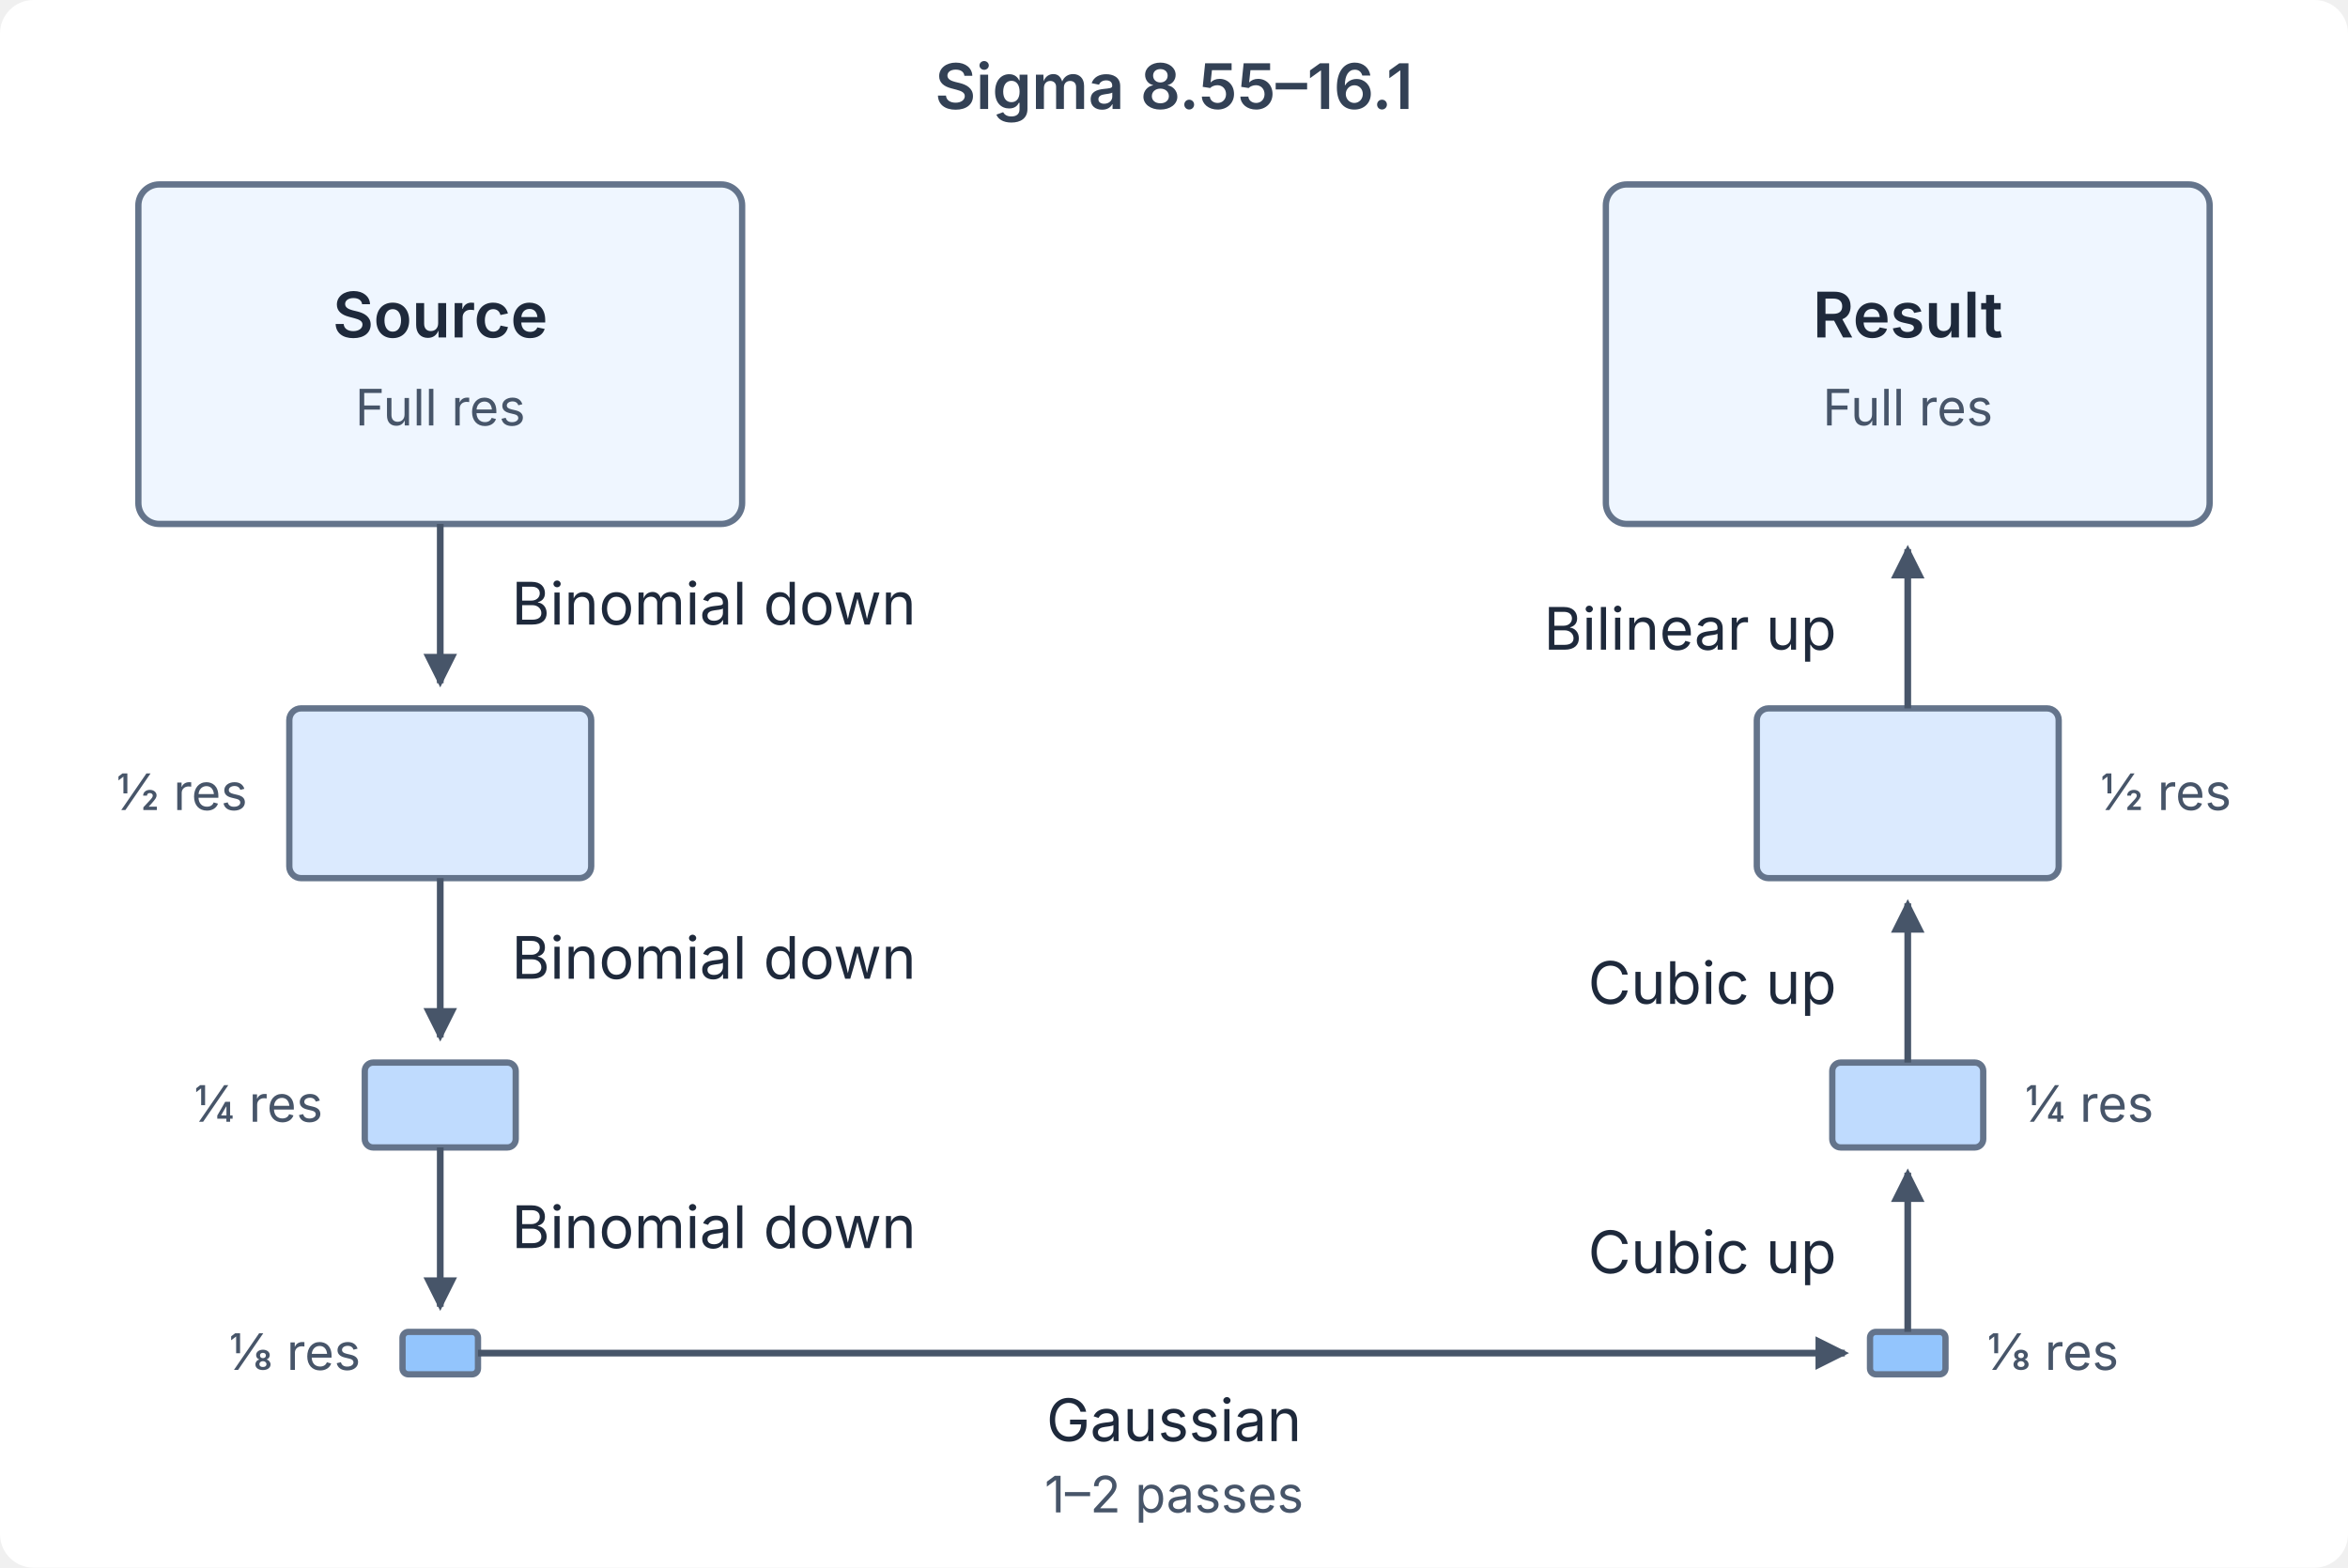
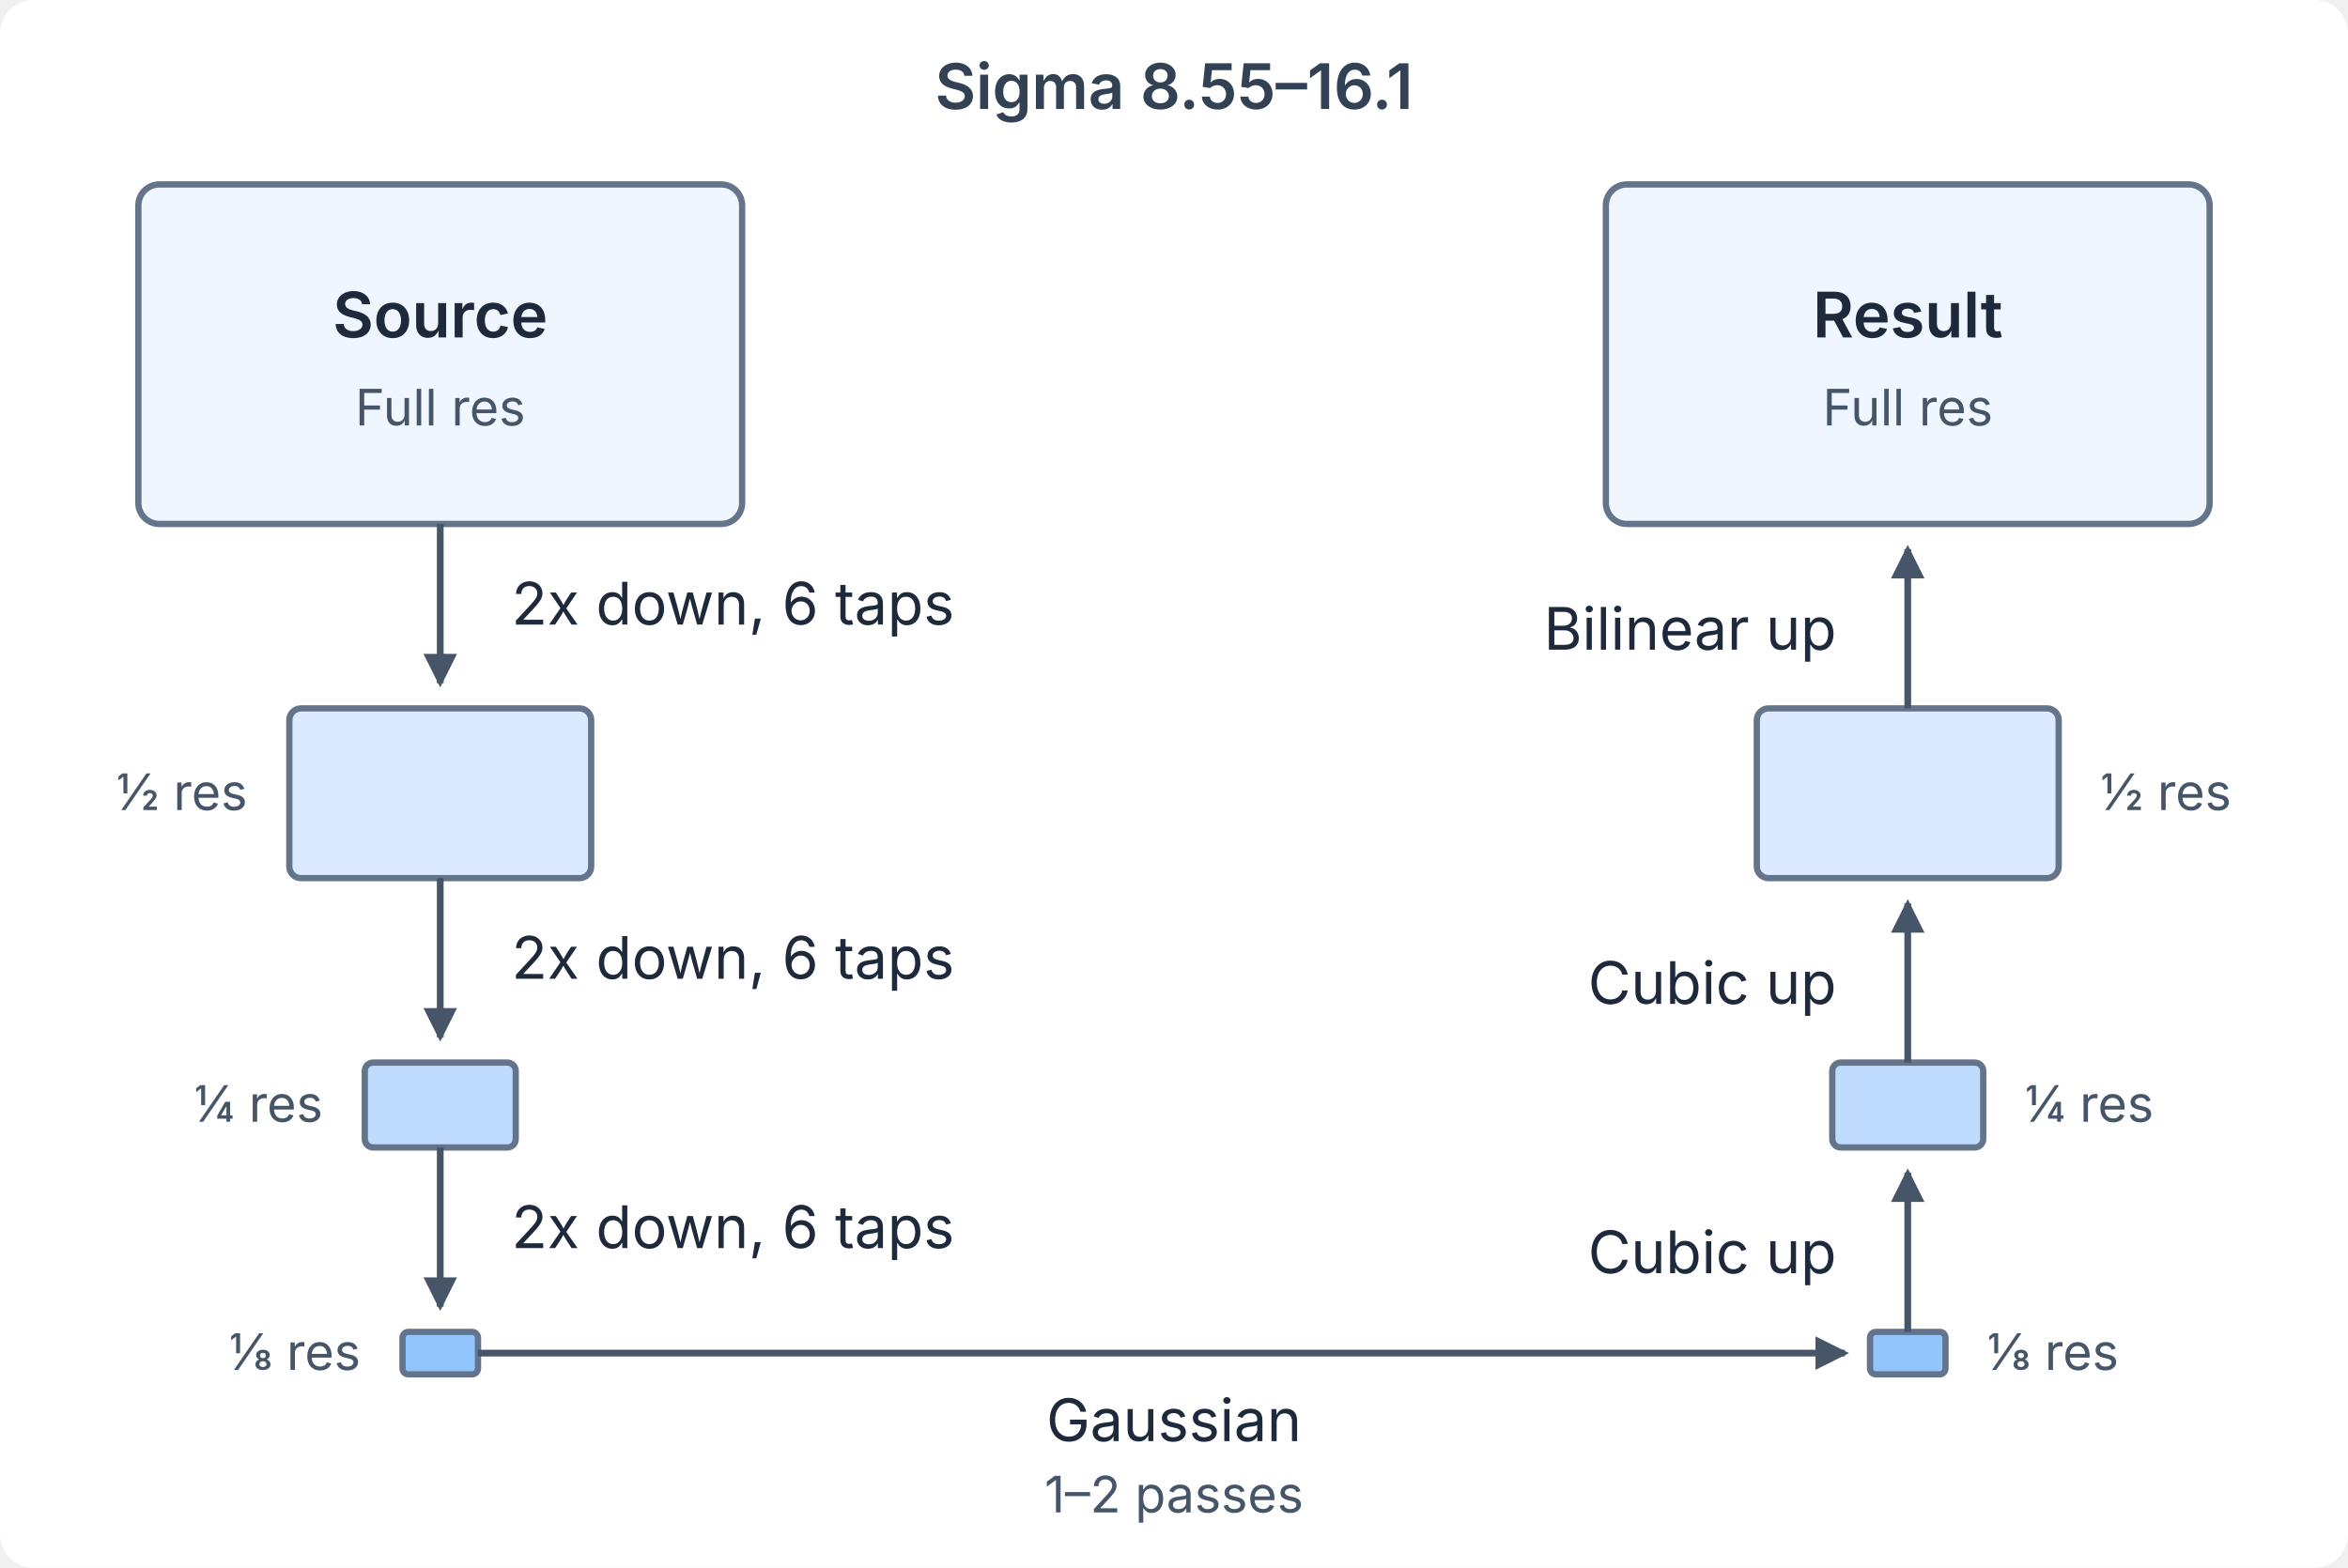
<svg xmlns="http://www.w3.org/2000/svg" width="560" height="374" viewBox="0 0 560 374" role="img" aria-labelledby="title desc">
  <defs>
    <marker id="head" markerWidth="8" markerHeight="8" refX="7" refY="4" orient="auto" markerUnits="userSpaceOnUse">
      <path d="M0 0 L8 4 L0 8 Z" fill="#475569" />
    </marker>
  </defs>
  <style>
    text { font-family: system-ui, -apple-system, BlinkMacSystemFont, 'Segoe UI', sans-serif; fill: #1e293b; font-size: 14px; }
    .box { stroke: #64748b; stroke-width: 1.5; }
    .heading { font-size: 15px; font-weight: 600; text-anchor: middle; fill: #334155; }
    .label { font-size: 15px; font-weight: 600; text-anchor: middle; }
    .sub { font-size: 12px; fill: #475569; }
    .arrow { fill: none; stroke: #475569; stroke-width: 1.6; marker-end: url(#head); }
  </style>
  <rect width="560" height="374" rx="8" fill="#ffffff" />
  <text x="280" y="26" class="heading">Sigma 8.55–16.1</text>
  <rect class="box" x="33" y="44" width="144" height="81" rx="5" fill="#eff6ff" />
  <text x="105" y="80.5" class="label">Source</text>
  <text x="105" y="101.5" class="sub" text-anchor="middle">Full res</text>
  <rect class="box" x="383" y="44" width="144" height="81" rx="5" fill="#eff6ff" />
  <text x="455" y="80.5" class="label">Result</text>
  <text x="455" y="101.5" class="sub" text-anchor="middle">Full res</text>
  <rect class="box" x="69" y="169" width="72" height="40.5" rx="2.8" fill="#dbeafe" />
  <text x="59" y="193.25" class="sub" text-anchor="end">½ res</text>
  <rect class="box" x="419" y="169" width="72" height="40.5" rx="2.8" fill="#dbeafe" />
  <text x="501" y="193.25" class="sub" text-anchor="start">½ res</text>
  <path class="arrow" d="M105 125 V163" />
-   <text x="122" y="149" text-anchor="start">Binomial down</text>
+   <text x="122" y="149" text-anchor="start">2x down, 6 taps</text>
  <path class="arrow" d="M455 169 V131" />
  <text x="438" y="155" text-anchor="end">Bilinear up</text>
  <rect class="box" x="87" y="253.5" width="36" height="20.25" rx="2" fill="#bfdbfe" />
  <text x="77" y="267.625" class="sub" text-anchor="end">¼ res</text>
  <rect class="box" x="437" y="253.5" width="36" height="20.25" rx="2" fill="#bfdbfe" />
  <text x="483" y="267.625" class="sub" text-anchor="start">¼ res</text>
  <path class="arrow" d="M105 209.5 V247.5" />
-   <text x="122" y="233.5" text-anchor="start">Binomial down</text>
+   <text x="122" y="233.5" text-anchor="start">2x down, 6 taps</text>
  <path class="arrow" d="M455 253.5 V215.5" />
  <text x="438" y="239.5" text-anchor="end">Cubic up</text>
  <rect class="box" x="96" y="317.75" width="18" height="10.125" rx="1.4" fill="#93c5fd" />
  <text x="86" y="326.812" class="sub" text-anchor="end">⅛ res</text>
  <rect class="box" x="446" y="317.75" width="18" height="10.125" rx="1.4" fill="#93c5fd" />
  <text x="474" y="326.812" class="sub" text-anchor="start">⅛ res</text>
  <path class="arrow" d="M105 273.75 V311.75" />
-   <text x="122" y="297.75" text-anchor="start">Binomial down</text>
+   <text x="122" y="297.75" text-anchor="start">2x down, 6 taps</text>
  <path class="arrow" d="M455 317.75 V279.75" />
  <text x="438" y="303.75" text-anchor="end">Cubic up</text>
  <path class="arrow" d="M114 322.812 H440" />
  <text x="280" y="343.812" text-anchor="middle">Gaussian</text>
  <text x="280" y="360.812" class="sub" text-anchor="middle">1–2 passes</text>
</svg>
